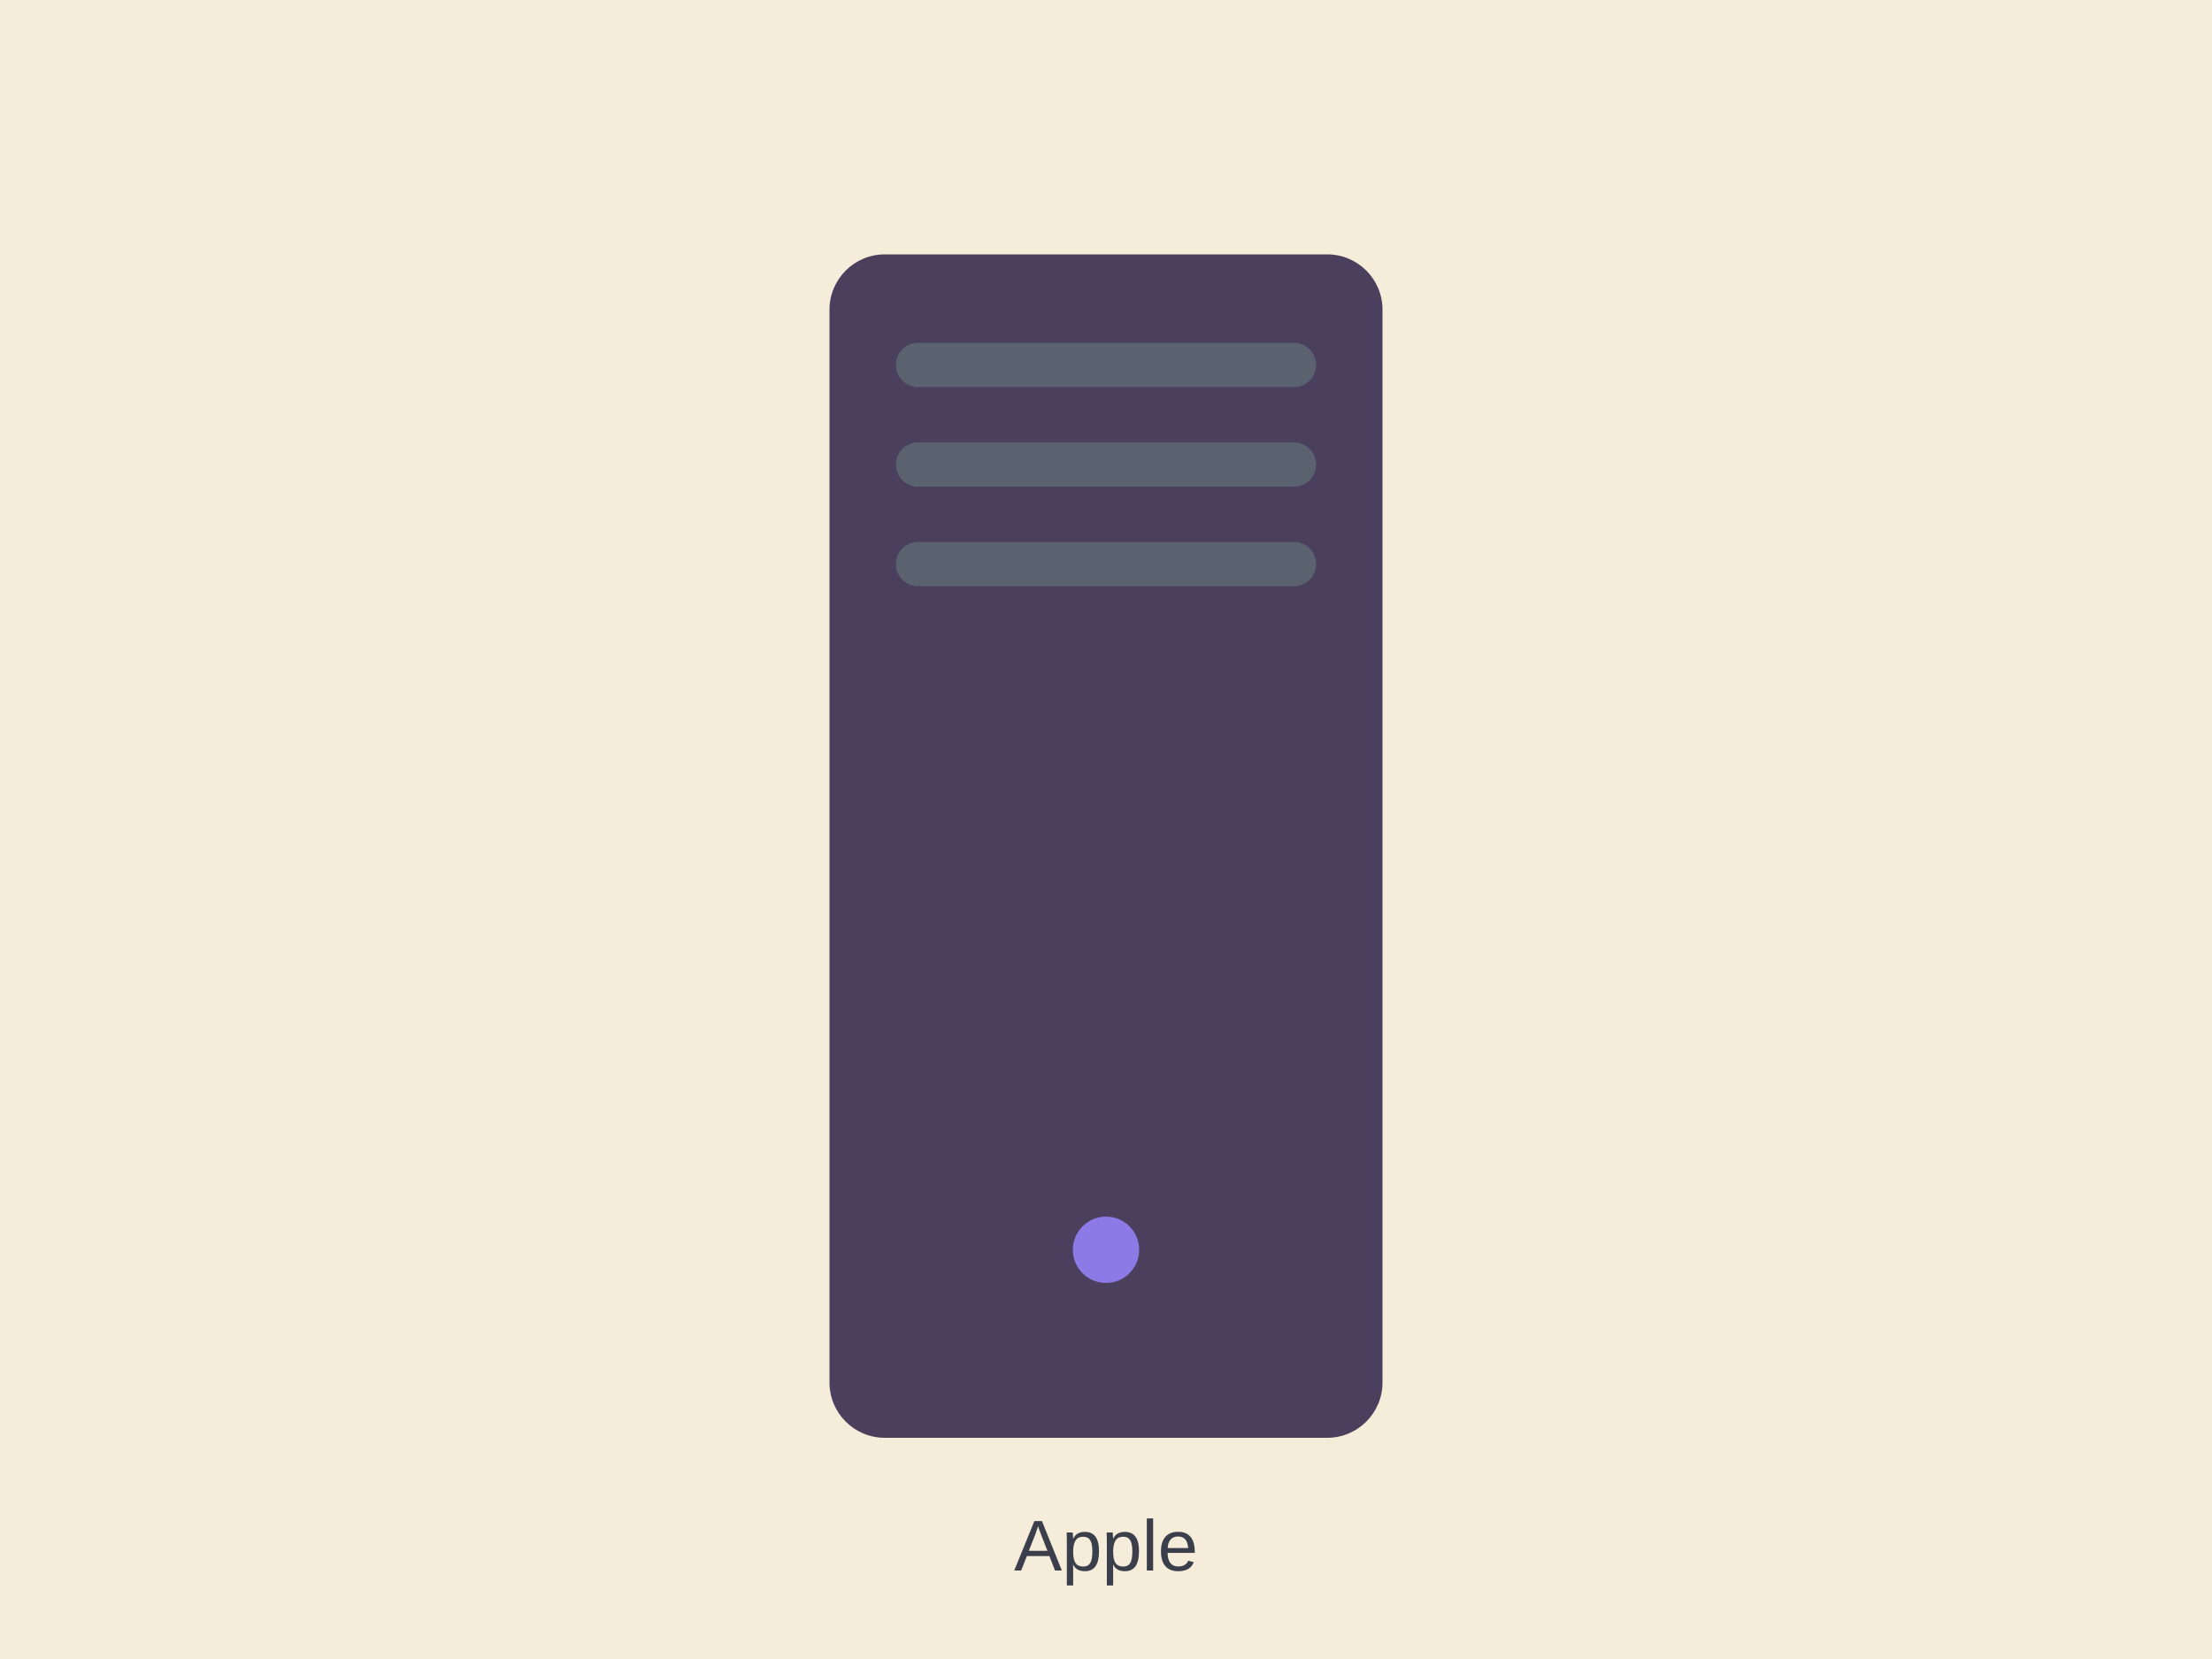
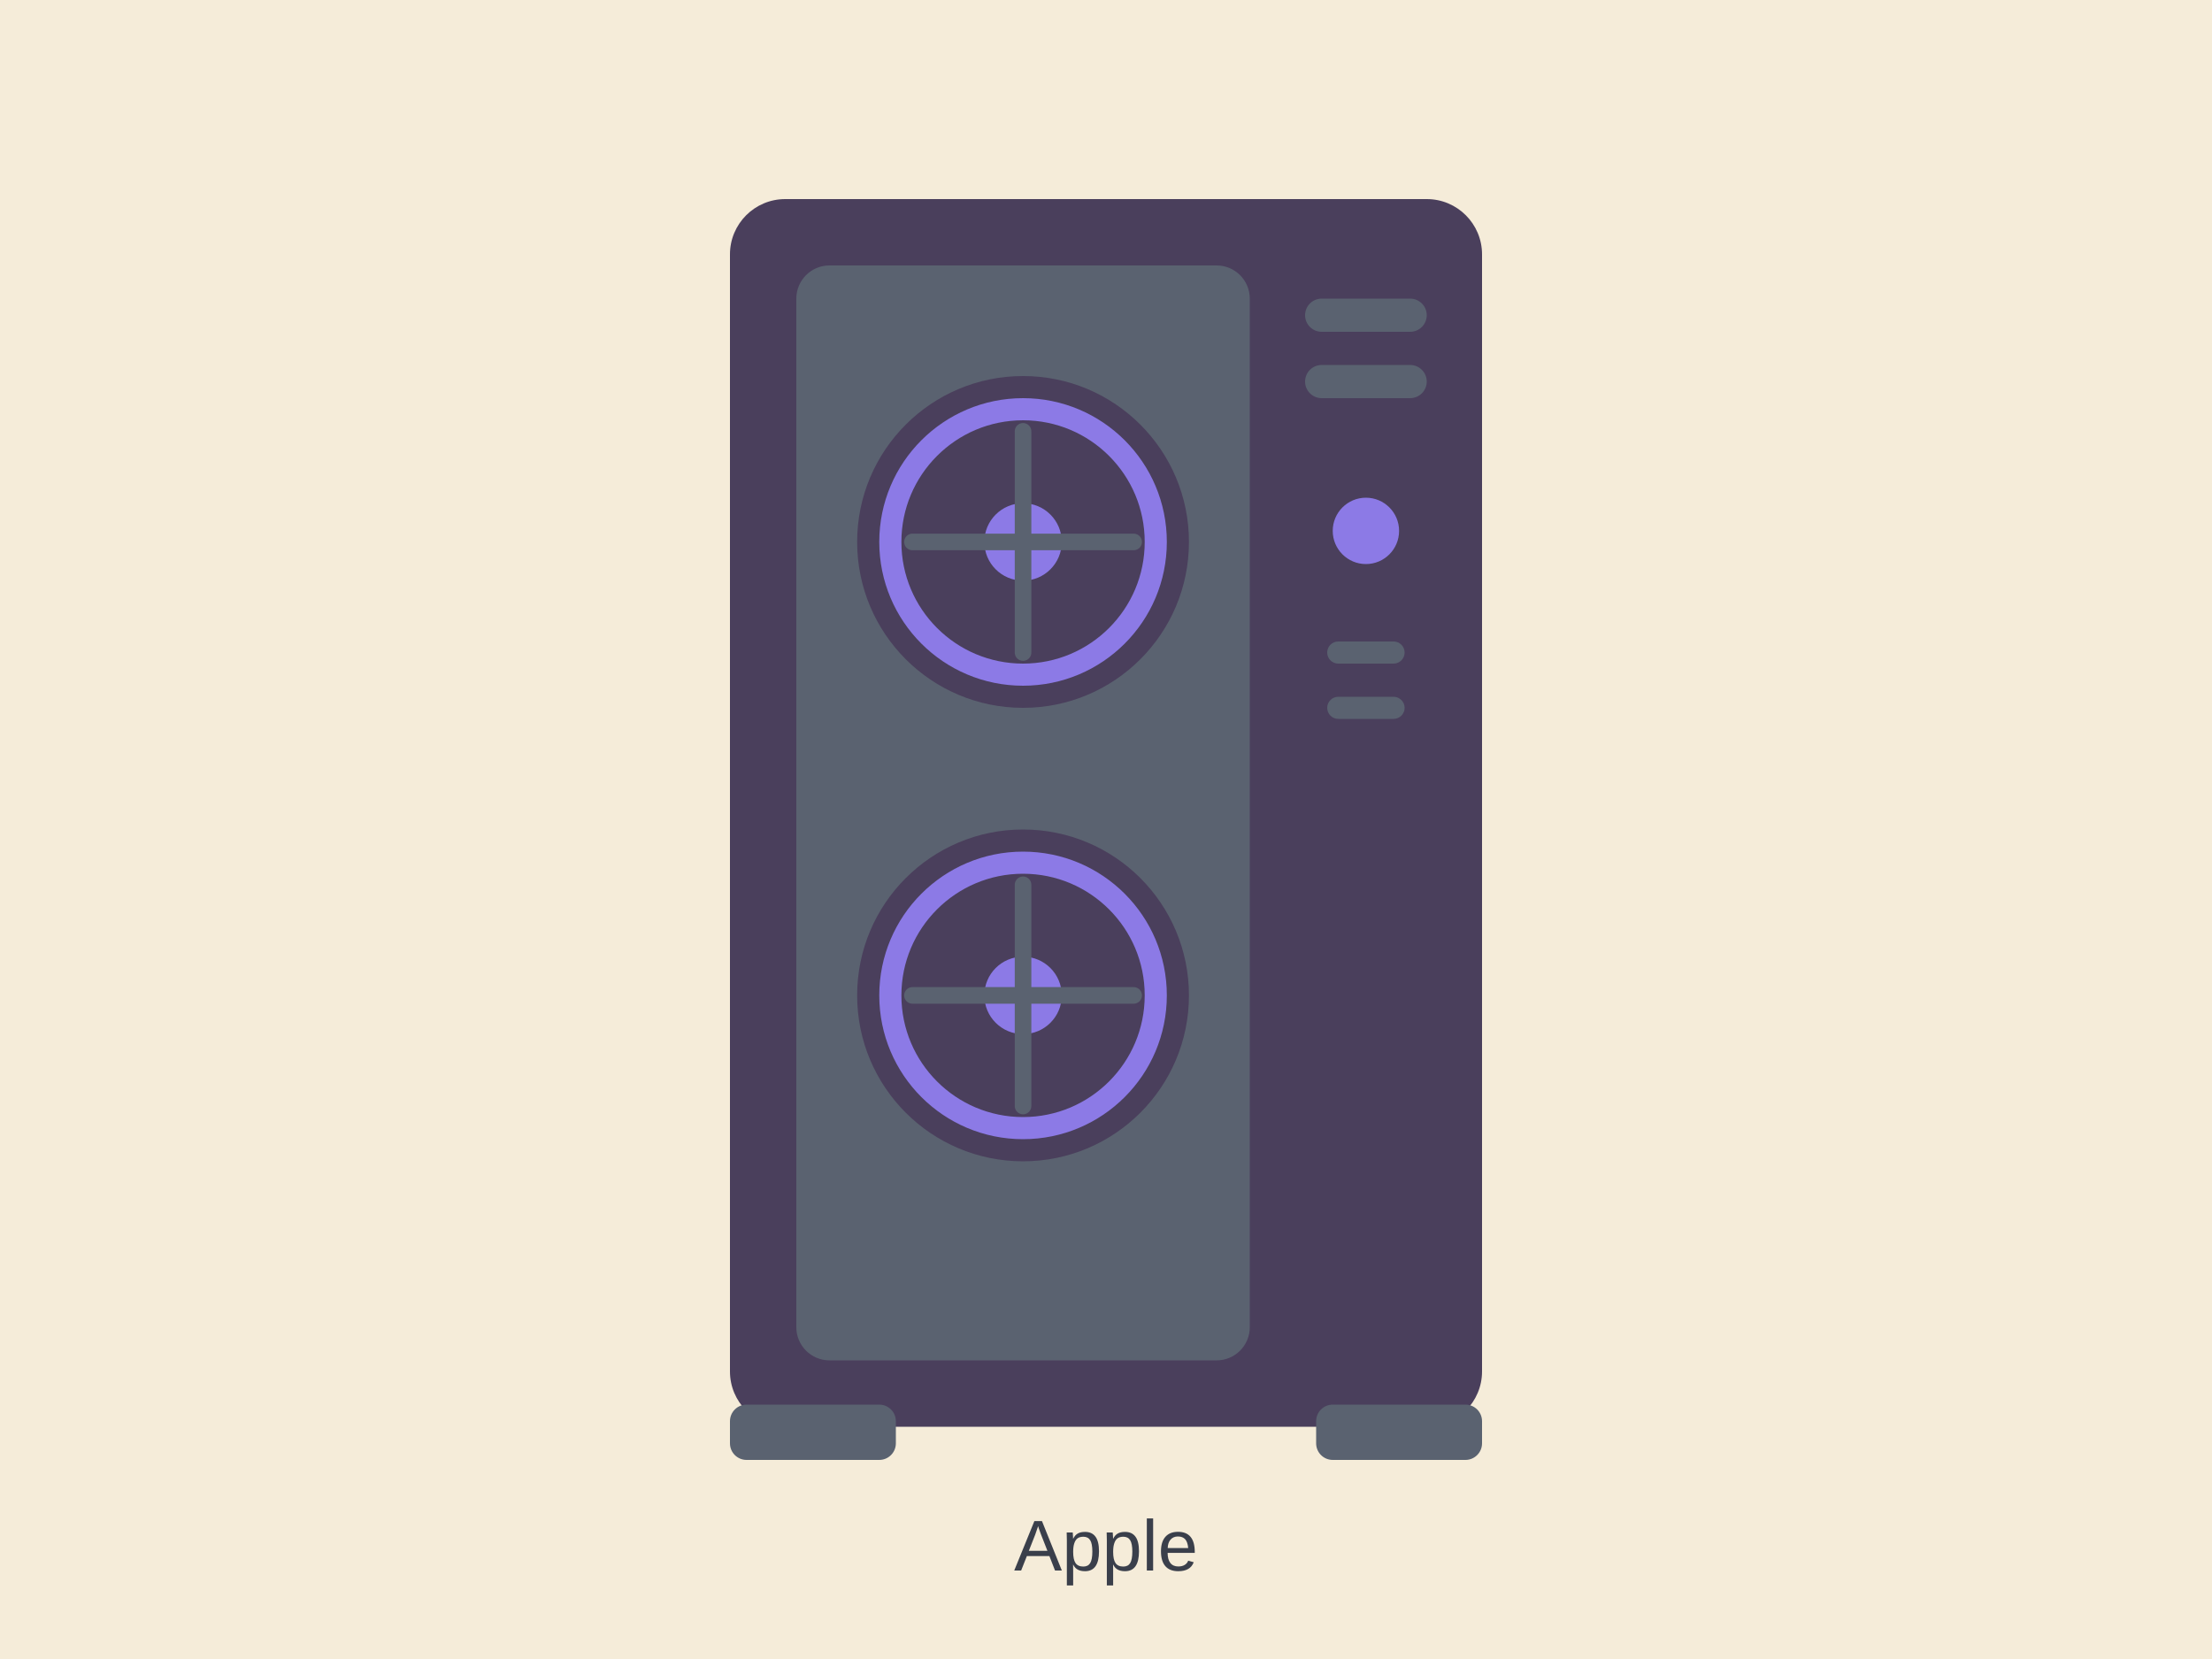
<svg xmlns="http://www.w3.org/2000/svg" viewBox="0 0 400 300" width="400" height="300" role="img" aria-label="Apple Mac Studio (M4 Max)">
  <rect width="400" height="300" fill="#f5ecd9" />
-   <rect x="150" y="46" width="100" height="214" rx="10" fill="#4a3f5c" />
-   <rect x="162" y="62" width="76" height="8" rx="4" fill="#5a6270" />
-   <rect x="162" y="80" width="76" height="8" rx="4" fill="#5a6270" />
-   <rect x="162" y="98" width="76" height="8" rx="4" fill="#5a6270" />
-   <circle cx="200" cy="226" r="6" fill="#8c7ae6" />
+   <rect x="132" y="36" width="136" height="222" rx="10" fill="#4a3f5c" />
+   <rect x="132" y="254" width="30" height="10" rx="3" fill="#5a6270" />
+   <rect x="238" y="254" width="30" height="10" rx="3" fill="#5a6270" />
+   <rect x="144" y="48" width="82" height="198" rx="6" fill="#5a6270" />
+   <circle cx="185" cy="98" r="30" fill="#4a3f5c" />
+   <circle cx="185" cy="98" r="24" fill="none" stroke="#8c7ae6" stroke-width="4" />
+   <circle cx="185" cy="98" r="7" fill="#8c7ae6" />
+   <line x1="185" y1="78" x2="185" y2="118" stroke="#5a6270" stroke-width="3" stroke-linecap="round" />
+   <line x1="165" y1="98" x2="205" y2="98" stroke="#5a6270" stroke-width="3" stroke-linecap="round" />
+   <circle cx="185" cy="180" r="30" fill="#4a3f5c" />
+   <circle cx="185" cy="180" r="24" fill="none" stroke="#8c7ae6" stroke-width="4" />
+   <circle cx="185" cy="180" r="7" fill="#8c7ae6" />
+   <line x1="185" y1="160" x2="185" y2="200" stroke="#5a6270" stroke-width="3" stroke-linecap="round" />
+   <line x1="165" y1="180" x2="205" y2="180" stroke="#5a6270" stroke-width="3" stroke-linecap="round" />
+   <rect x="236" y="54" width="22" height="6" rx="3" fill="#5a6270" />
+   <rect x="236" y="66" width="22" height="6" rx="3" fill="#5a6270" />
+   <circle cx="247" cy="96" r="6" fill="#8c7ae6" />
+   <rect x="240" y="116" width="14" height="4" rx="2" fill="#5a6270" />
+   <rect x="240" y="126" width="14" height="4" rx="2" fill="#5a6270" />
  <text x="200" y="284" font-family="Arial, Helvetica, sans-serif" font-size="13" text-anchor="middle" fill="#3a3f4b">Apple</text>
</svg>
